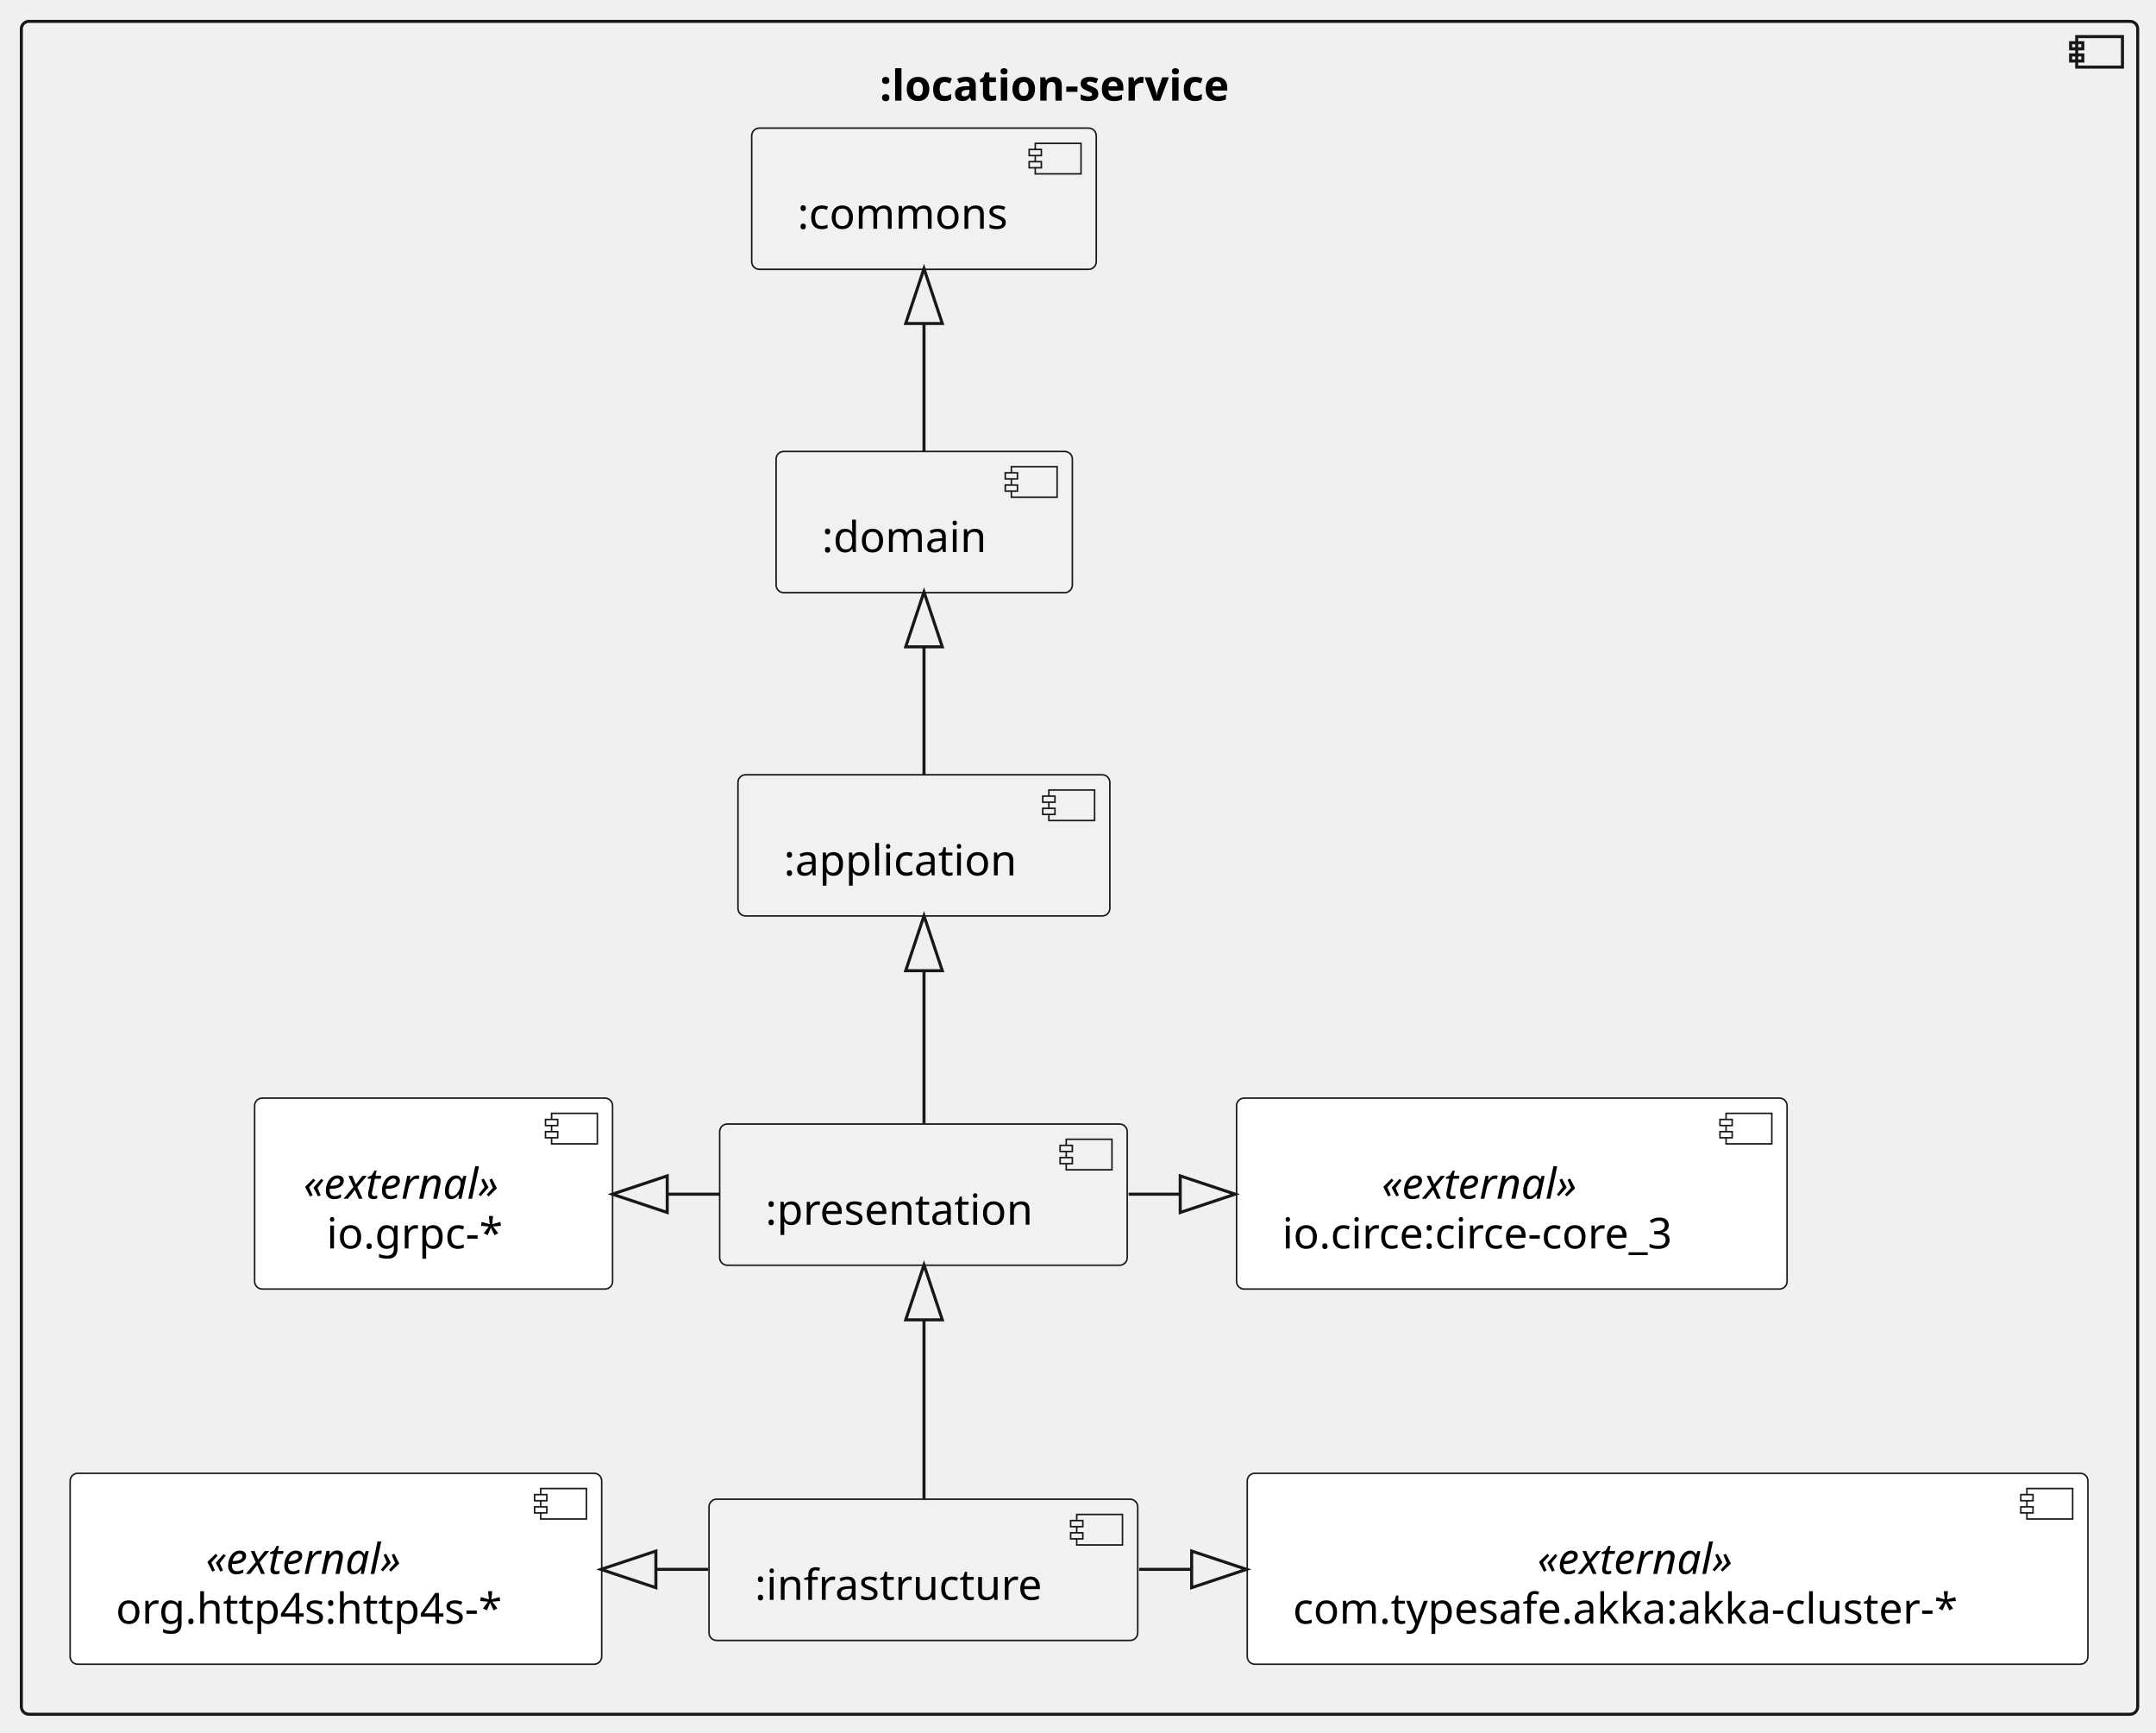
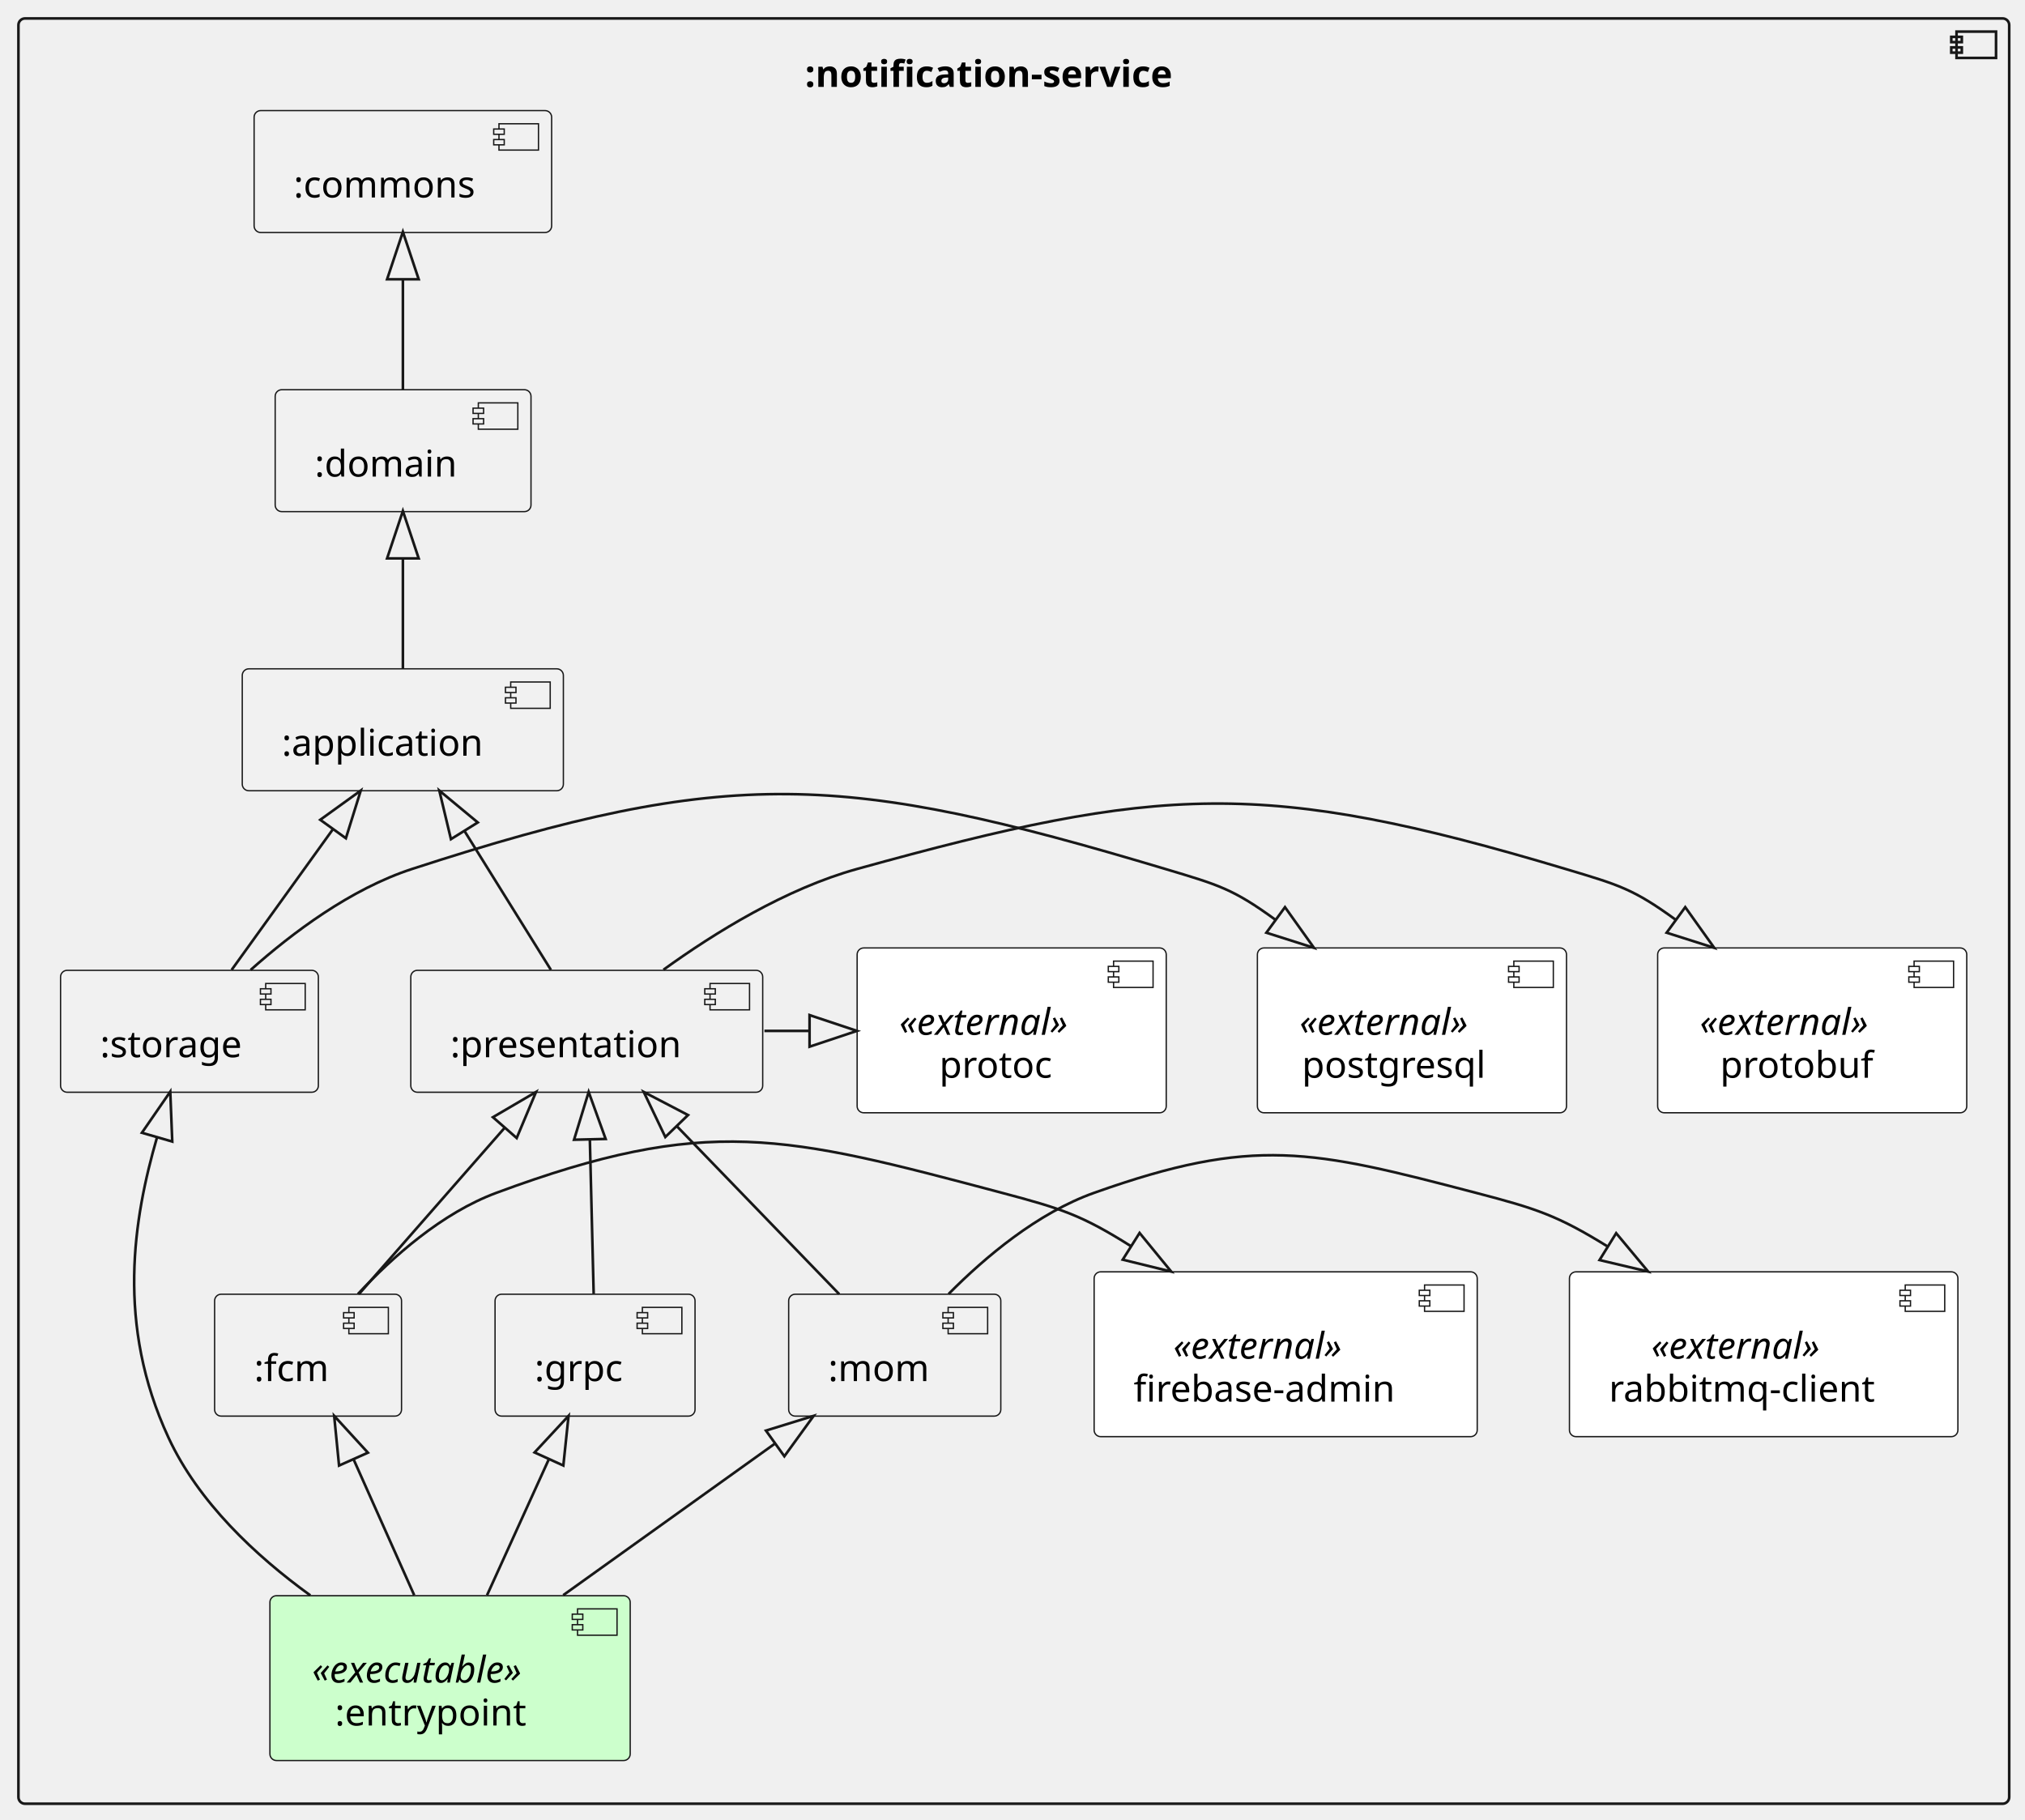
- <svg xmlns="http://www.w3.org/2000/svg" contentStyleType="text/css" data-diagram-type="DESCRIPTION" height="568px" preserveAspectRatio="none" style="width:707px;height:568px;background:#FFFFFF;" version="1.1" viewBox="0 0 707 568" width="707px" zoomAndPan="magnify">
+ <svg xmlns="http://www.w3.org/2000/svg" contentStyleType="text/css" data-diagram-type="DESCRIPTION" height="691px" preserveAspectRatio="none" style="width:769px;height:691px;background:#FFFFFF;" version="1.1" viewBox="0 0 769 691" width="769px" zoomAndPan="magnify">
  <defs />
  <g>
-     <g id="cluster_:location-service">
-       <rect fill="#FFFFFF" fill-opacity="0" height="555" rx="2.5" ry="2.5" style="stroke:#181818;stroke-width:1;" width="694" x="7" y="7" />
-       <rect fill="#FFFFFF" fill-opacity="0" height="10" style="stroke:#181818;stroke-width:1;" width="15" x="681" y="12" />
-       <rect fill="#FFFFFF" fill-opacity="0" height="2" style="stroke:#181818;stroke-width:1;" width="4" x="679" y="14" />
-       <rect fill="#FFFFFF" fill-opacity="0" height="2" style="stroke:#181818;stroke-width:1;" width="4" x="679" y="18" />
-       <text fill="#000000" font-family="sans-serif" font-size="14" font-weight="bold" lengthAdjust="spacing" textLength="131.1" x="288.45" y="32.995">:location-service</text>
+     <g class="cluster" data-entity=":notification-service" data-source-line="23" data-uid="ent0002" id="cluster_:notification-service">
+       <rect fill="none" height="678" rx="2.5" ry="2.5" style="stroke:#181818;stroke-width:1;" width="756" x="7" y="7" />
+       <rect fill="none" height="10" style="stroke:#181818;stroke-width:1;" width="15" x="743" y="12" />
+       <rect fill="none" height="2" style="stroke:#181818;stroke-width:1;" width="4" x="741" y="14" />
+       <rect fill="none" height="2" style="stroke:#181818;stroke-width:1;" width="4" x="741" y="18" />
+       <text fill="#000000" font-family="sans-serif" font-size="14" font-weight="bold" lengthAdjust="spacing" textLength="158.648" x="305.676" y="32.995">:notification-service</text>
    </g>
-     <g id="elem_C">
-       <rect fill="#F1F1F1" height="46.297" rx="2.5" ry="2.5" style="stroke:#181818;stroke-width:0.5;" width="112.987" x="246.5" y="42" />
-       <rect fill="#F1F1F1" height="10" style="stroke:#181818;stroke-width:0.5;" width="15" x="339.487" y="47" />
-       <rect fill="#F1F1F1" height="2" style="stroke:#181818;stroke-width:0.5;" width="4" x="337.487" y="49" />
-       <rect fill="#F1F1F1" height="2" style="stroke:#181818;stroke-width:0.5;" width="4" x="337.487" y="53" />
-       <text fill="#000000" font-family="sans-serif" font-size="14" lengthAdjust="spacing" textLength="72.987" x="261.5" y="74.995">:commons</text>
+     <g class="entity" data-entity="C" data-source-line="24" data-uid="ent0003" id="entity_C">
+       <rect fill="#F1F1F1" height="46.297" rx="2.5" ry="2.5" style="stroke:#181818;stroke-width:0.5;" width="112.987" x="96.5" y="42" />
+       <rect fill="#F1F1F1" height="10" style="stroke:#181818;stroke-width:0.5;" width="15" x="189.487" y="47" />
+       <rect fill="#F1F1F1" height="2" style="stroke:#181818;stroke-width:0.5;" width="4" x="187.487" y="49" />
+       <rect fill="#F1F1F1" height="2" style="stroke:#181818;stroke-width:0.5;" width="4" x="187.487" y="53" />
+       <text fill="#000000" font-family="sans-serif" font-size="14" lengthAdjust="spacing" textLength="72.987" x="111.5" y="74.995">:commons</text>
    </g>
-     <g id="elem_D">
-       <rect fill="#F1F1F1" height="46.297" rx="2.5" ry="2.5" style="stroke:#181818;stroke-width:0.5;" width="97.148" x="254.5" y="148" />
-       <rect fill="#F1F1F1" height="10" style="stroke:#181818;stroke-width:0.5;" width="15" x="331.648" y="153" />
-       <rect fill="#F1F1F1" height="2" style="stroke:#181818;stroke-width:0.5;" width="4" x="329.648" y="155" />
-       <rect fill="#F1F1F1" height="2" style="stroke:#181818;stroke-width:0.5;" width="4" x="329.648" y="159" />
-       <text fill="#000000" font-family="sans-serif" font-size="14" lengthAdjust="spacing" textLength="57.148" x="269.5" y="180.995">:domain</text>
+     <g class="entity" data-entity="D" data-source-line="25" data-uid="ent0004" id="entity_D">
+       <rect fill="#F1F1F1" height="46.297" rx="2.5" ry="2.5" style="stroke:#181818;stroke-width:0.5;" width="97.148" x="104.5" y="148" />
+       <rect fill="#F1F1F1" height="10" style="stroke:#181818;stroke-width:0.5;" width="15" x="181.648" y="153" />
+       <rect fill="#F1F1F1" height="2" style="stroke:#181818;stroke-width:0.5;" width="4" x="179.648" y="155" />
+       <rect fill="#F1F1F1" height="2" style="stroke:#181818;stroke-width:0.5;" width="4" x="179.648" y="159" />
+       <text fill="#000000" font-family="sans-serif" font-size="14" lengthAdjust="spacing" textLength="57.148" x="119.5" y="180.995">:domain</text>
    </g>
-     <g id="elem_A">
-       <rect fill="#F1F1F1" height="46.297" rx="2.5" ry="2.5" style="stroke:#181818;stroke-width:0.5;" width="121.942" x="242" y="254" />
-       <rect fill="#F1F1F1" height="10" style="stroke:#181818;stroke-width:0.5;" width="15" x="343.942" y="259" />
-       <rect fill="#F1F1F1" height="2" style="stroke:#181818;stroke-width:0.5;" width="4" x="341.942" y="261" />
-       <rect fill="#F1F1F1" height="2" style="stroke:#181818;stroke-width:0.5;" width="4" x="341.942" y="265" />
-       <text fill="#000000" font-family="sans-serif" font-size="14" lengthAdjust="spacing" textLength="81.942" x="257" y="286.995">:application</text>
+     <g class="entity" data-entity="A" data-source-line="26" data-uid="ent0005" id="entity_A">
+       <rect fill="#F1F1F1" height="46.297" rx="2.5" ry="2.5" style="stroke:#181818;stroke-width:0.5;" width="121.942" x="92" y="254" />
+       <rect fill="#F1F1F1" height="10" style="stroke:#181818;stroke-width:0.5;" width="15" x="193.942" y="259" />
+       <rect fill="#F1F1F1" height="2" style="stroke:#181818;stroke-width:0.5;" width="4" x="191.942" y="261" />
+       <rect fill="#F1F1F1" height="2" style="stroke:#181818;stroke-width:0.5;" width="4" x="191.942" y="265" />
+       <text fill="#000000" font-family="sans-serif" font-size="14" lengthAdjust="spacing" textLength="81.942" x="107" y="286.995">:application</text>
    </g>
-     <g id="elem_P">
-       <rect fill="#F1F1F1" height="46.297" rx="2.5" ry="2.5" style="stroke:#181818;stroke-width:0.5;" width="133.639" x="236" y="368.5" />
-       <rect fill="#F1F1F1" height="10" style="stroke:#181818;stroke-width:0.5;" width="15" x="349.639" y="373.5" />
-       <rect fill="#F1F1F1" height="2" style="stroke:#181818;stroke-width:0.5;" width="4" x="347.639" y="375.5" />
-       <rect fill="#F1F1F1" height="2" style="stroke:#181818;stroke-width:0.5;" width="4" x="347.639" y="379.5" />
-       <text fill="#000000" font-family="sans-serif" font-size="14" lengthAdjust="spacing" textLength="93.639" x="251" y="401.495">:presentation</text>
+     <g class="entity" data-entity="storage" data-source-line="28" data-uid="ent0006" id="entity_storage">
+       <rect fill="#F1F1F1" height="46.297" rx="2.5" ry="2.5" style="stroke:#181818;stroke-width:0.5;" width="97.9" x="23" y="368.5" />
+       <rect fill="#F1F1F1" height="10" style="stroke:#181818;stroke-width:0.5;" width="15" x="100.9" y="373.5" />
+       <rect fill="#F1F1F1" height="2" style="stroke:#181818;stroke-width:0.5;" width="4" x="98.9" y="375.5" />
+       <rect fill="#F1F1F1" height="2" style="stroke:#181818;stroke-width:0.5;" width="4" x="98.9" y="379.5" />
+       <text fill="#000000" font-family="sans-serif" font-size="14" lengthAdjust="spacing" textLength="57.9" x="38" y="401.495">:storage</text>
    </g>
-     <g id="elem_circe">
-       <rect fill="#FFFFFF" height="62.594" rx="2.5" ry="2.5" style="stroke:#181818;stroke-width:0.5;" width="180.519" x="405.5" y="360" />
-       <rect fill="#FFFFFF" height="10" style="stroke:#181818;stroke-width:0.5;" width="15" x="566.019" y="365" />
-       <rect fill="#FFFFFF" height="2" style="stroke:#181818;stroke-width:0.5;" width="4" x="564.019" y="367" />
-       <rect fill="#FFFFFF" height="2" style="stroke:#181818;stroke-width:0.5;" width="4" x="564.019" y="371" />
-       <text fill="#000000" font-family="sans-serif" font-size="14" font-style="italic" lengthAdjust="spacing" textLength="75.38" x="453.07" y="392.995">«external»</text>
-       <text fill="#000000" font-family="sans-serif" font-size="14" lengthAdjust="spacing" textLength="140.519" x="420.5" y="409.292">io.circe:circe-core_3</text>
+     <g class="entity" data-entity="postgres" data-source-line="29" data-uid="ent0007" id="entity_postgres">
+       <rect fill="#FFFFFF" height="62.594" rx="2.5" ry="2.5" style="stroke:#181818;stroke-width:0.5;" width="117.38" x="477.5" y="360" />
+       <rect fill="#FFFFFF" height="10" style="stroke:#181818;stroke-width:0.5;" width="15" x="574.88" y="365" />
+       <rect fill="#FFFFFF" height="2" style="stroke:#181818;stroke-width:0.5;" width="4" x="572.88" y="367" />
+       <rect fill="#FFFFFF" height="2" style="stroke:#181818;stroke-width:0.5;" width="4" x="572.88" y="371" />
+       <text fill="#000000" font-family="sans-serif" font-size="14" font-style="italic" lengthAdjust="spacing" textLength="75.38" x="493.5" y="392.995">«external»</text>
+       <text fill="#000000" font-family="sans-serif" font-size="14" lengthAdjust="spacing" textLength="73.561" x="494.409" y="409.292">postgresql</text>
    </g>
-     <g id="elem_grpc">
-       <rect fill="#FFFFFF" height="62.594" rx="2.5" ry="2.5" style="stroke:#181818;stroke-width:0.5;" width="117.38" x="83.5" y="360" />
-       <rect fill="#FFFFFF" height="10" style="stroke:#181818;stroke-width:0.5;" width="15" x="180.88" y="365" />
-       <rect fill="#FFFFFF" height="2" style="stroke:#181818;stroke-width:0.5;" width="4" x="178.88" y="367" />
-       <rect fill="#FFFFFF" height="2" style="stroke:#181818;stroke-width:0.5;" width="4" x="178.88" y="371" />
-       <text fill="#000000" font-family="sans-serif" font-size="14" font-style="italic" lengthAdjust="spacing" textLength="75.38" x="99.5" y="392.995">«external»</text>
-       <text fill="#000000" font-family="sans-serif" font-size="14" lengthAdjust="spacing" textLength="60.184" x="107.098" y="409.292">io.grpc-*</text>
+     <g class="entity" data-entity="P" data-source-line="31" data-uid="ent0008" id="entity_P">
+       <rect fill="#F1F1F1" height="46.297" rx="2.5" ry="2.5" style="stroke:#181818;stroke-width:0.5;" width="133.639" x="156" y="368.5" />
+       <rect fill="#F1F1F1" height="10" style="stroke:#181818;stroke-width:0.5;" width="15" x="269.639" y="373.5" />
+       <rect fill="#F1F1F1" height="2" style="stroke:#181818;stroke-width:0.5;" width="4" x="267.639" y="375.5" />
+       <rect fill="#F1F1F1" height="2" style="stroke:#181818;stroke-width:0.5;" width="4" x="267.639" y="379.5" />
+       <text fill="#000000" font-family="sans-serif" font-size="14" lengthAdjust="spacing" textLength="93.639" x="171" y="401.495">:presentation</text>
    </g>
-     <g id="elem_I">
-       <rect fill="#F1F1F1" height="46.297" rx="2.5" ry="2.5" style="stroke:#181818;stroke-width:0.5;" width="140.584" x="232.5" y="491.5" />
-       <rect fill="#F1F1F1" height="10" style="stroke:#181818;stroke-width:0.5;" width="15" x="353.084" y="496.5" />
-       <rect fill="#F1F1F1" height="2" style="stroke:#181818;stroke-width:0.5;" width="4" x="351.084" y="498.5" />
-       <rect fill="#F1F1F1" height="2" style="stroke:#181818;stroke-width:0.5;" width="4" x="351.084" y="502.5" />
-       <text fill="#000000" font-family="sans-serif" font-size="14" lengthAdjust="spacing" textLength="100.584" x="247.5" y="524.495">:infrastructure</text>
+     <g class="entity" data-entity="protoc" data-source-line="32" data-uid="ent0009" id="entity_protoc">
+       <rect fill="#FFFFFF" height="62.594" rx="2.5" ry="2.5" style="stroke:#181818;stroke-width:0.5;" width="117.38" x="325.5" y="360" />
+       <rect fill="#FFFFFF" height="10" style="stroke:#181818;stroke-width:0.5;" width="15" x="422.88" y="365" />
+       <rect fill="#FFFFFF" height="2" style="stroke:#181818;stroke-width:0.5;" width="4" x="420.88" y="367" />
+       <rect fill="#FFFFFF" height="2" style="stroke:#181818;stroke-width:0.5;" width="4" x="420.88" y="371" />
+       <text fill="#000000" font-family="sans-serif" font-size="14" font-style="italic" lengthAdjust="spacing" textLength="75.38" x="341.5" y="392.995">«external»</text>
+       <text fill="#000000" font-family="sans-serif" font-size="14" lengthAdjust="spacing" textLength="44.96" x="356.71" y="409.292">protoc</text>
    </g>
-     <g id="elem_http4s">
-       <rect fill="#FFFFFF" height="62.594" rx="2.5" ry="2.5" style="stroke:#181818;stroke-width:0.5;" width="174.306" x="23" y="483" />
-       <rect fill="#FFFFFF" height="10" style="stroke:#181818;stroke-width:0.5;" width="15" x="177.306" y="488" />
-       <rect fill="#FFFFFF" height="2" style="stroke:#181818;stroke-width:0.5;" width="4" x="175.306" y="490" />
-       <rect fill="#FFFFFF" height="2" style="stroke:#181818;stroke-width:0.5;" width="4" x="175.306" y="494" />
-       <text fill="#000000" font-family="sans-serif" font-size="14" font-style="italic" lengthAdjust="spacing" textLength="75.38" x="67.463" y="515.995">«external»</text>
-       <text fill="#000000" font-family="sans-serif" font-size="14" lengthAdjust="spacing" textLength="134.306" x="38" y="532.292">org.http4s:http4s-*</text>
+     <g class="entity" data-entity="protobuf" data-source-line="33" data-uid="ent0010" id="entity_protobuf">
+       <rect fill="#FFFFFF" height="62.594" rx="2.5" ry="2.5" style="stroke:#181818;stroke-width:0.5;" width="117.38" x="629.5" y="360" />
+       <rect fill="#FFFFFF" height="10" style="stroke:#181818;stroke-width:0.5;" width="15" x="726.88" y="365" />
+       <rect fill="#FFFFFF" height="2" style="stroke:#181818;stroke-width:0.5;" width="4" x="724.88" y="367" />
+       <rect fill="#FFFFFF" height="2" style="stroke:#181818;stroke-width:0.5;" width="4" x="724.88" y="371" />
+       <text fill="#000000" font-family="sans-serif" font-size="14" font-style="italic" lengthAdjust="spacing" textLength="75.38" x="645.5" y="392.995">«external»</text>
+       <text fill="#000000" font-family="sans-serif" font-size="14" lengthAdjust="spacing" textLength="59.951" x="653.214" y="409.292">protobuf</text>
    </g>
-     <g id="elem_akka">
-       <rect fill="#FFFFFF" height="62.594" rx="2.5" ry="2.5" style="stroke:#181818;stroke-width:0.5;" width="275.669" x="409" y="483" />
-       <rect fill="#FFFFFF" height="10" style="stroke:#181818;stroke-width:0.5;" width="15" x="664.669" y="488" />
-       <rect fill="#FFFFFF" height="2" style="stroke:#181818;stroke-width:0.5;" width="4" x="662.669" y="490" />
-       <rect fill="#FFFFFF" height="2" style="stroke:#181818;stroke-width:0.5;" width="4" x="662.669" y="494" />
-       <text fill="#000000" font-family="sans-serif" font-size="14" font-style="italic" lengthAdjust="spacing" textLength="75.38" x="504.144" y="515.995">«external»</text>
-       <text fill="#000000" font-family="sans-serif" font-size="14" lengthAdjust="spacing" textLength="235.669" x="424" y="532.292">com.typesafe.akka:akka-cluster-*</text>
+     <g class="entity" data-entity="fcm" data-source-line="35" data-uid="ent0011" id="entity_fcm">
+       <rect fill="#F1F1F1" height="46.297" rx="2.5" ry="2.5" style="stroke:#181818;stroke-width:0.5;" width="70.981" x="81.5" y="491.5" />
+       <rect fill="#F1F1F1" height="10" style="stroke:#181818;stroke-width:0.5;" width="15" x="132.481" y="496.5" />
+       <rect fill="#F1F1F1" height="2" style="stroke:#181818;stroke-width:0.5;" width="4" x="130.481" y="498.5" />
+       <rect fill="#F1F1F1" height="2" style="stroke:#181818;stroke-width:0.5;" width="4" x="130.481" y="502.5" />
+       <text fill="#000000" font-family="sans-serif" font-size="14" lengthAdjust="spacing" textLength="30.98" x="96.5" y="524.495">:fcm</text>
    </g>
-     <g id="link_C_D">
-       <path d="M303,106.06 C303,123.7 303,130.34 303,147.98 " fill="#FFFFFF" fill-opacity="0" id="C-backto-D" style="stroke:#181818;stroke-width:1;" />
-       <polygon fill="#FFFFFF" fill-opacity="0" points="303,88.06,297,106.06,309,106.06,303,88.06" style="stroke:#181818;stroke-width:1;" />
+     <g class="entity" data-entity="firebase" data-source-line="36" data-uid="ent0012" id="entity_firebase">
+       <rect fill="#FFFFFF" height="62.594" rx="2.5" ry="2.5" style="stroke:#181818;stroke-width:0.5;" width="145.478" x="415.5" y="483" />
+       <rect fill="#FFFFFF" height="10" style="stroke:#181818;stroke-width:0.5;" width="15" x="540.979" y="488" />
+       <rect fill="#FFFFFF" height="2" style="stroke:#181818;stroke-width:0.5;" width="4" x="538.979" y="490" />
+       <rect fill="#FFFFFF" height="2" style="stroke:#181818;stroke-width:0.5;" width="4" x="538.979" y="494" />
+       <text fill="#000000" font-family="sans-serif" font-size="14" font-style="italic" lengthAdjust="spacing" textLength="75.38" x="445.549" y="515.995">«external»</text>
+       <text fill="#000000" font-family="sans-serif" font-size="14" lengthAdjust="spacing" textLength="105.478" x="430.5" y="532.292">firebase-admin</text>
    </g>
-     <g id="link_D_A">
-       <path d="M303,212.06 C303,229.7 303,236.34 303,253.98 " fill="#FFFFFF" fill-opacity="0" id="D-backto-A" style="stroke:#181818;stroke-width:1;" />
-       <polygon fill="#FFFFFF" fill-opacity="0" points="303,194.06,297,212.06,309,212.06,303,194.06" style="stroke:#181818;stroke-width:1;" />
+     <g class="entity" data-entity="grpc" data-source-line="38" data-uid="ent0013" id="entity_grpc">
+       <rect fill="#F1F1F1" height="46.297" rx="2.5" ry="2.5" style="stroke:#181818;stroke-width:0.5;" width="75.943" x="188" y="491.5" />
+       <rect fill="#F1F1F1" height="10" style="stroke:#181818;stroke-width:0.5;" width="15" x="243.943" y="496.5" />
+       <rect fill="#F1F1F1" height="2" style="stroke:#181818;stroke-width:0.5;" width="4" x="241.943" y="498.5" />
+       <rect fill="#F1F1F1" height="2" style="stroke:#181818;stroke-width:0.5;" width="4" x="241.943" y="502.5" />
+       <text fill="#000000" font-family="sans-serif" font-size="14" lengthAdjust="spacing" textLength="35.943" x="203" y="524.495">:grpc</text>
    </g>
-     <g id="link_A_P">
-       <path d="M303,318.23 C303,337.95 303,348.61 303,368.32 " fill="#FFFFFF" fill-opacity="0" id="A-backto-P" style="stroke:#181818;stroke-width:1;" />
-       <polygon fill="#FFFFFF" fill-opacity="0" points="303,300.23,297,318.23,309,318.23,303,300.23" style="stroke:#181818;stroke-width:1;" />
+     <g class="entity" data-entity="mom" data-source-line="40" data-uid="ent0014" id="entity_mom">
+       <rect fill="#F1F1F1" height="46.297" rx="2.5" ry="2.5" style="stroke:#181818;stroke-width:0.5;" width="80.558" x="299.5" y="491.5" />
+       <rect fill="#F1F1F1" height="10" style="stroke:#181818;stroke-width:0.5;" width="15" x="360.058" y="496.5" />
+       <rect fill="#F1F1F1" height="2" style="stroke:#181818;stroke-width:0.5;" width="4" x="358.058" y="498.5" />
+       <rect fill="#F1F1F1" height="2" style="stroke:#181818;stroke-width:0.5;" width="4" x="358.058" y="502.5" />
+       <text fill="#000000" font-family="sans-serif" font-size="14" lengthAdjust="spacing" textLength="40.558" x="314.5" y="524.495">:mom</text>
    </g>
-     <g id="link_P_circe">
-       <path d="M370.1,391.5 C381.74,391.5 375.38,391.5 387.02,391.5 " fill="#FFFFFF" fill-opacity="0" id="P-to-circe" style="stroke:#181818;stroke-width:1;" />
-       <polygon fill="#FFFFFF" fill-opacity="0" points="405.02,391.5,387.02,385.5,387.02,397.5,405.02,391.5" style="stroke:#181818;stroke-width:1;" />
+     <g class="entity" data-entity="mq" data-source-line="41" data-uid="ent0015" id="entity_mq">
+       <rect fill="#FFFFFF" height="62.594" rx="2.5" ry="2.5" style="stroke:#181818;stroke-width:0.5;" width="147.516" x="596" y="483" />
+       <rect fill="#FFFFFF" height="10" style="stroke:#181818;stroke-width:0.5;" width="15" x="723.516" y="488" />
+       <rect fill="#FFFFFF" height="2" style="stroke:#181818;stroke-width:0.5;" width="4" x="721.516" y="490" />
+       <rect fill="#FFFFFF" height="2" style="stroke:#181818;stroke-width:0.5;" width="4" x="721.516" y="494" />
+       <text fill="#000000" font-family="sans-serif" font-size="14" font-style="italic" lengthAdjust="spacing" textLength="75.38" x="627.068" y="515.995">«external»</text>
+       <text fill="#000000" font-family="sans-serif" font-size="14" lengthAdjust="spacing" textLength="107.516" x="611" y="532.292">rabbitmq-client</text>
    </g>
-     <g id="link_grpc_P">
-       <path d="M218.8,391.5 C230.51,391.5 224.22,391.5 235.93,391.5 " fill="#FFFFFF" fill-opacity="0" id="grpc-backto-P" style="stroke:#181818;stroke-width:1;" />
-       <polygon fill="#FFFFFF" fill-opacity="0" points="200.8,391.5,218.8,397.5,218.8,385.5,200.8,391.5" style="stroke:#181818;stroke-width:1;" />
+     <g class="entity" data-entity="entry" data-source-line="43" data-uid="ent0016" id="entity_entry">
+       <rect fill="#CCFFCC" height="62.594" rx="2.5" ry="2.5" style="stroke:#181818;stroke-width:0.5;" width="136.821" x="102.5" y="606" />
+       <rect fill="#CCFFCC" height="10" style="stroke:#181818;stroke-width:0.5;" width="15" x="219.321" y="611" />
+       <rect fill="#CCFFCC" height="2" style="stroke:#181818;stroke-width:0.5;" width="4" x="217.321" y="613" />
+       <rect fill="#CCFFCC" height="2" style="stroke:#181818;stroke-width:0.5;" width="4" x="217.321" y="617" />
+       <text fill="#000000" font-family="sans-serif" font-size="14" font-style="italic" lengthAdjust="spacing" textLength="94.821" x="118.5" y="638.995">«executable»</text>
+       <text fill="#000000" font-family="sans-serif" font-size="14" lengthAdjust="spacing" textLength="77.438" x="127.192" y="655.292">:entrypoint</text>
    </g>
-     <g id="link_P_I">
-       <path d="M303,432.69 C303,454.53 303,469.66 303,491.45 " fill="#FFFFFF" fill-opacity="0" id="P-backto-I" style="stroke:#181818;stroke-width:1;" />
-       <polygon fill="#FFFFFF" fill-opacity="0" points="303,414.69,297,432.69,309,432.69,303,414.69" style="stroke:#181818;stroke-width:1;" />
+     <g class="link" data-entity-1="C" data-entity-2="D" data-source-line="45" data-uid="lnk18" id="link_C_D">
+       <path d="M153,106.06 C153,123.7 153,130.34 153,147.98" fill="none" id="C-backto-D" style="stroke:#181818;stroke-width:1;" />
+       <polygon fill="none" points="153,88.06,147,106.06,159,106.06,153,88.06" style="stroke:#181818;stroke-width:1;" />
    </g>
-     <g id="link_http4s_I">
-       <path d="M215.08,514.5 C226.8,514.5 220.52,514.5 232.25,514.5 " fill="#FFFFFF" fill-opacity="0" id="http4s-backto-I" style="stroke:#181818;stroke-width:1;" />
-       <polygon fill="#FFFFFF" fill-opacity="0" points="197.08,514.5,215.08,520.5,215.08,508.5,197.08,514.5" style="stroke:#181818;stroke-width:1;" />
+     <g class="link" data-entity-1="D" data-entity-2="A" data-source-line="46" data-uid="lnk20" id="link_D_A">
+       <path d="M153,212.06 C153,229.7 153,236.34 153,253.98" fill="none" id="D-backto-A" style="stroke:#181818;stroke-width:1;" />
+       <polygon fill="none" points="153,194.06,147,212.06,159,212.06,153,194.06" style="stroke:#181818;stroke-width:1;" />
    </g>
-     <g id="link_I_akka">
-       <path d="M373.53,514.5 C385.28,514.5 379.02,514.5 390.77,514.5 " fill="#FFFFFF" fill-opacity="0" id="I-to-akka" style="stroke:#181818;stroke-width:1;" />
-       <polygon fill="#FFFFFF" fill-opacity="0" points="408.77,514.5,390.77,508.5,390.77,520.5,408.77,514.5" style="stroke:#181818;stroke-width:1;" />
+     <g class="link" data-entity-1="A" data-entity-2="storage" data-source-line="48" data-uid="lnk22" id="link_A_storage">
+       <path d="M126.482,314.837 C112.282,334.557 102.16,348.61 87.97,368.32" fill="none" id="A-backto-storage" style="stroke:#181818;stroke-width:1;" />
+       <polygon fill="none" points="137,300.23,121.613,311.331,131.351,318.343,137,300.23" style="stroke:#181818;stroke-width:1;" />
+     </g>
+     <g class="link" data-entity-1="postgres" data-entity-2="storage" data-source-line="49" data-uid="lnk23" id="link_postgres_storage">
+       <path d="M484.441,349.362 C468.201,337.532 462.79,336.07 442.5,330 C320.73,293.54 277.37,290.67 156.5,330 C133.21,337.58 110.98,354.27 95.18,368.35" fill="none" id="postgres-backto-storage" style="stroke:#181818;stroke-width:1;" />
+       <polygon fill="none" points="498.99,359.96,487.974,344.512,480.908,354.211,498.99,359.96" style="stroke:#181818;stroke-width:1;" />
+     </g>
+     <g class="link" data-entity-1="A" data-entity-2="P" data-source-line="51" data-uid="lnk25" id="link_A_P">
+       <path d="M176.339,315.513 C188.609,335.233 196.94,348.61 209.2,368.32" fill="none" id="A-backto-P" style="stroke:#181818;stroke-width:1;" />
+       <polygon fill="none" points="166.83,300.23,171.245,318.683,181.434,312.343,166.83,300.23" style="stroke:#181818;stroke-width:1;" />
+     </g>
+     <g class="link" data-entity-1="P" data-entity-2="protoc" data-source-line="52" data-uid="lnk27" id="link_P_protoc">
+       <path d="M290.29,391.5 C302.01,391.5 295.72,391.5 307.43,391.5" fill="none" id="P-to-protoc" style="stroke:#181818;stroke-width:1;" />
+       <polygon fill="none" points="325.43,391.5,307.43,385.5,307.43,397.5,325.43,391.5" style="stroke:#181818;stroke-width:1;" />
+     </g>
+     <g class="link" data-entity-1="P" data-entity-2="protobuf" data-source-line="53" data-uid="lnk29" id="link_P_protobuf">
+       <path d="M251.95,368.28 C271.47,354.17 298.5,337.48 325.5,330 C440.72,298.09 479.97,295.71 594.5,330 C614.79,336.07 620.201,337.532 636.441,349.362" fill="none" id="P-to-protobuf" style="stroke:#181818;stroke-width:1;" />
+       <polygon fill="none" points="650.99,359.96,639.974,344.512,632.908,354.211,650.99,359.96" style="stroke:#181818;stroke-width:1;" />
+     </g>
+     <g class="link" data-entity-1="P" data-entity-2="fcm" data-source-line="55" data-uid="lnk31" id="link_P_fcm">
+       <path d="M191.7,428.23 C172.57,450.07 155.4,469.66 136.32,491.45" fill="none" id="P-backto-fcm" style="stroke:#181818;stroke-width:1;" />
+       <polygon fill="none" points="203.56,414.69,187.186,424.277,196.213,432.184,203.56,414.69" style="stroke:#181818;stroke-width:1;" />
+     </g>
+     <g class="link" data-entity-1="fcm" data-entity-2="firebase" data-source-line="56" data-uid="lnk33" id="link_fcm_firebase">
+       <path d="M135.93,491.42 C149.03,477.37 167.78,460.69 188.5,453 C268.51,423.32 298.03,431.08 380.5,453 C403.15,459.02 410.777,461.454 429.557,473.305" fill="none" id="fcm-to-firebase" style="stroke:#181818;stroke-width:1;" />
+       <polygon fill="none" points="444.78,482.91,432.759,468.23,426.355,478.379,444.78,482.91" style="stroke:#181818;stroke-width:1;" />
+     </g>
+     <g class="link" data-entity-1="P" data-entity-2="grpc" data-source-line="58" data-uid="lnk35" id="link_P_grpc">
+       <path d="M223.995,432.685 C224.535,454.524 224.91,469.66 225.45,491.45" fill="none" id="P-backto-grpc" style="stroke:#181818;stroke-width:1;" />
+       <polygon fill="none" points="223.55,414.69,217.997,432.833,229.993,432.536,223.55,414.69" style="stroke:#181818;stroke-width:1;" />
+     </g>
+     <g class="link" data-entity-1="P" data-entity-2="mom" data-source-line="60" data-uid="lnk37" id="link_P_mom">
+       <path d="M256.97,427.632 C278.08,449.472 297.61,469.66 318.68,491.45" fill="none" id="P-backto-mom" style="stroke:#181818;stroke-width:1;" />
+       <polygon fill="none" points="244.46,414.69,252.656,431.802,261.284,423.462,244.46,414.69" style="stroke:#181818;stroke-width:1;" />
+     </g>
+     <g class="link" data-entity-1="mom" data-entity-2="mq" data-source-line="61" data-uid="lnk39" id="link_mom_mq">
+       <path d="M360.24,491.4 C374.18,477.33 394,460.65 415.5,453 C476.22,431.4 498.15,436.69 560.5,453 C583.49,459.01 591.454,461.587 610.584,473.427" fill="none" id="mom-to-mq" style="stroke:#181818;stroke-width:1;" />
+       <polygon fill="none" points="625.89,482.9,613.742,468.325,607.427,478.529,625.89,482.9" style="stroke:#181818;stroke-width:1;" />
+     </g>
+     <g class="link" data-entity-1="fcm" data-entity-2="entry" data-source-line="63" data-uid="lnk41" id="link_fcm_entry">
+       <path d="M134.237,554.127 C142.767,573.237 147.82,584.56 157.29,605.79" fill="none" id="fcm-backto-entry" style="stroke:#181818;stroke-width:1;" />
+       <polygon fill="none" points="126.9,537.69,128.758,556.572,139.716,551.681,126.9,537.69" style="stroke:#181818;stroke-width:1;" />
+     </g>
+     <g class="link" data-entity-1="grpc" data-entity-2="entry" data-source-line="64" data-uid="lnk43" id="link_grpc_entry">
+       <path d="M208.466,554.079 C199.786,573.189 194.61,584.56 184.96,605.79" fill="none" id="grpc-backto-entry" style="stroke:#181818;stroke-width:1;" />
+       <polygon fill="none" points="215.91,537.69,203.003,551.597,213.929,556.56,215.91,537.69" style="stroke:#181818;stroke-width:1;" />
+     </g>
+     <g class="link" data-entity-1="mom" data-entity-2="entry" data-source-line="65" data-uid="lnk45" id="link_mom_entry">
+       <path d="M294.366,548.172 C267.687,567.282 243.55,584.56 213.89,605.79" fill="none" id="mom-backto-entry" style="stroke:#181818;stroke-width:1;" />
+       <polygon fill="none" points="309,537.69,290.873,543.294,297.86,553.049,309,537.69" style="stroke:#181818;stroke-width:1;" />
+     </g>
+     <g class="link" data-entity-1="storage" data-entity-2="entry" data-source-line="66" data-uid="lnk47" id="link_storage_entry">
+       <path d="M59.651,431.859 C50.681,462.819 44.01,502.91 64,546 C75.37,570.5 96.99,590.77 117.84,605.87" fill="none" id="storage-backto-entry" style="stroke:#181818;stroke-width:1;" />
+       <polygon fill="none" points="64.66,414.57,53.888,430.189,65.414,433.529,64.66,414.57" style="stroke:#181818;stroke-width:1;" />
    </g>
  </g>
</svg>
